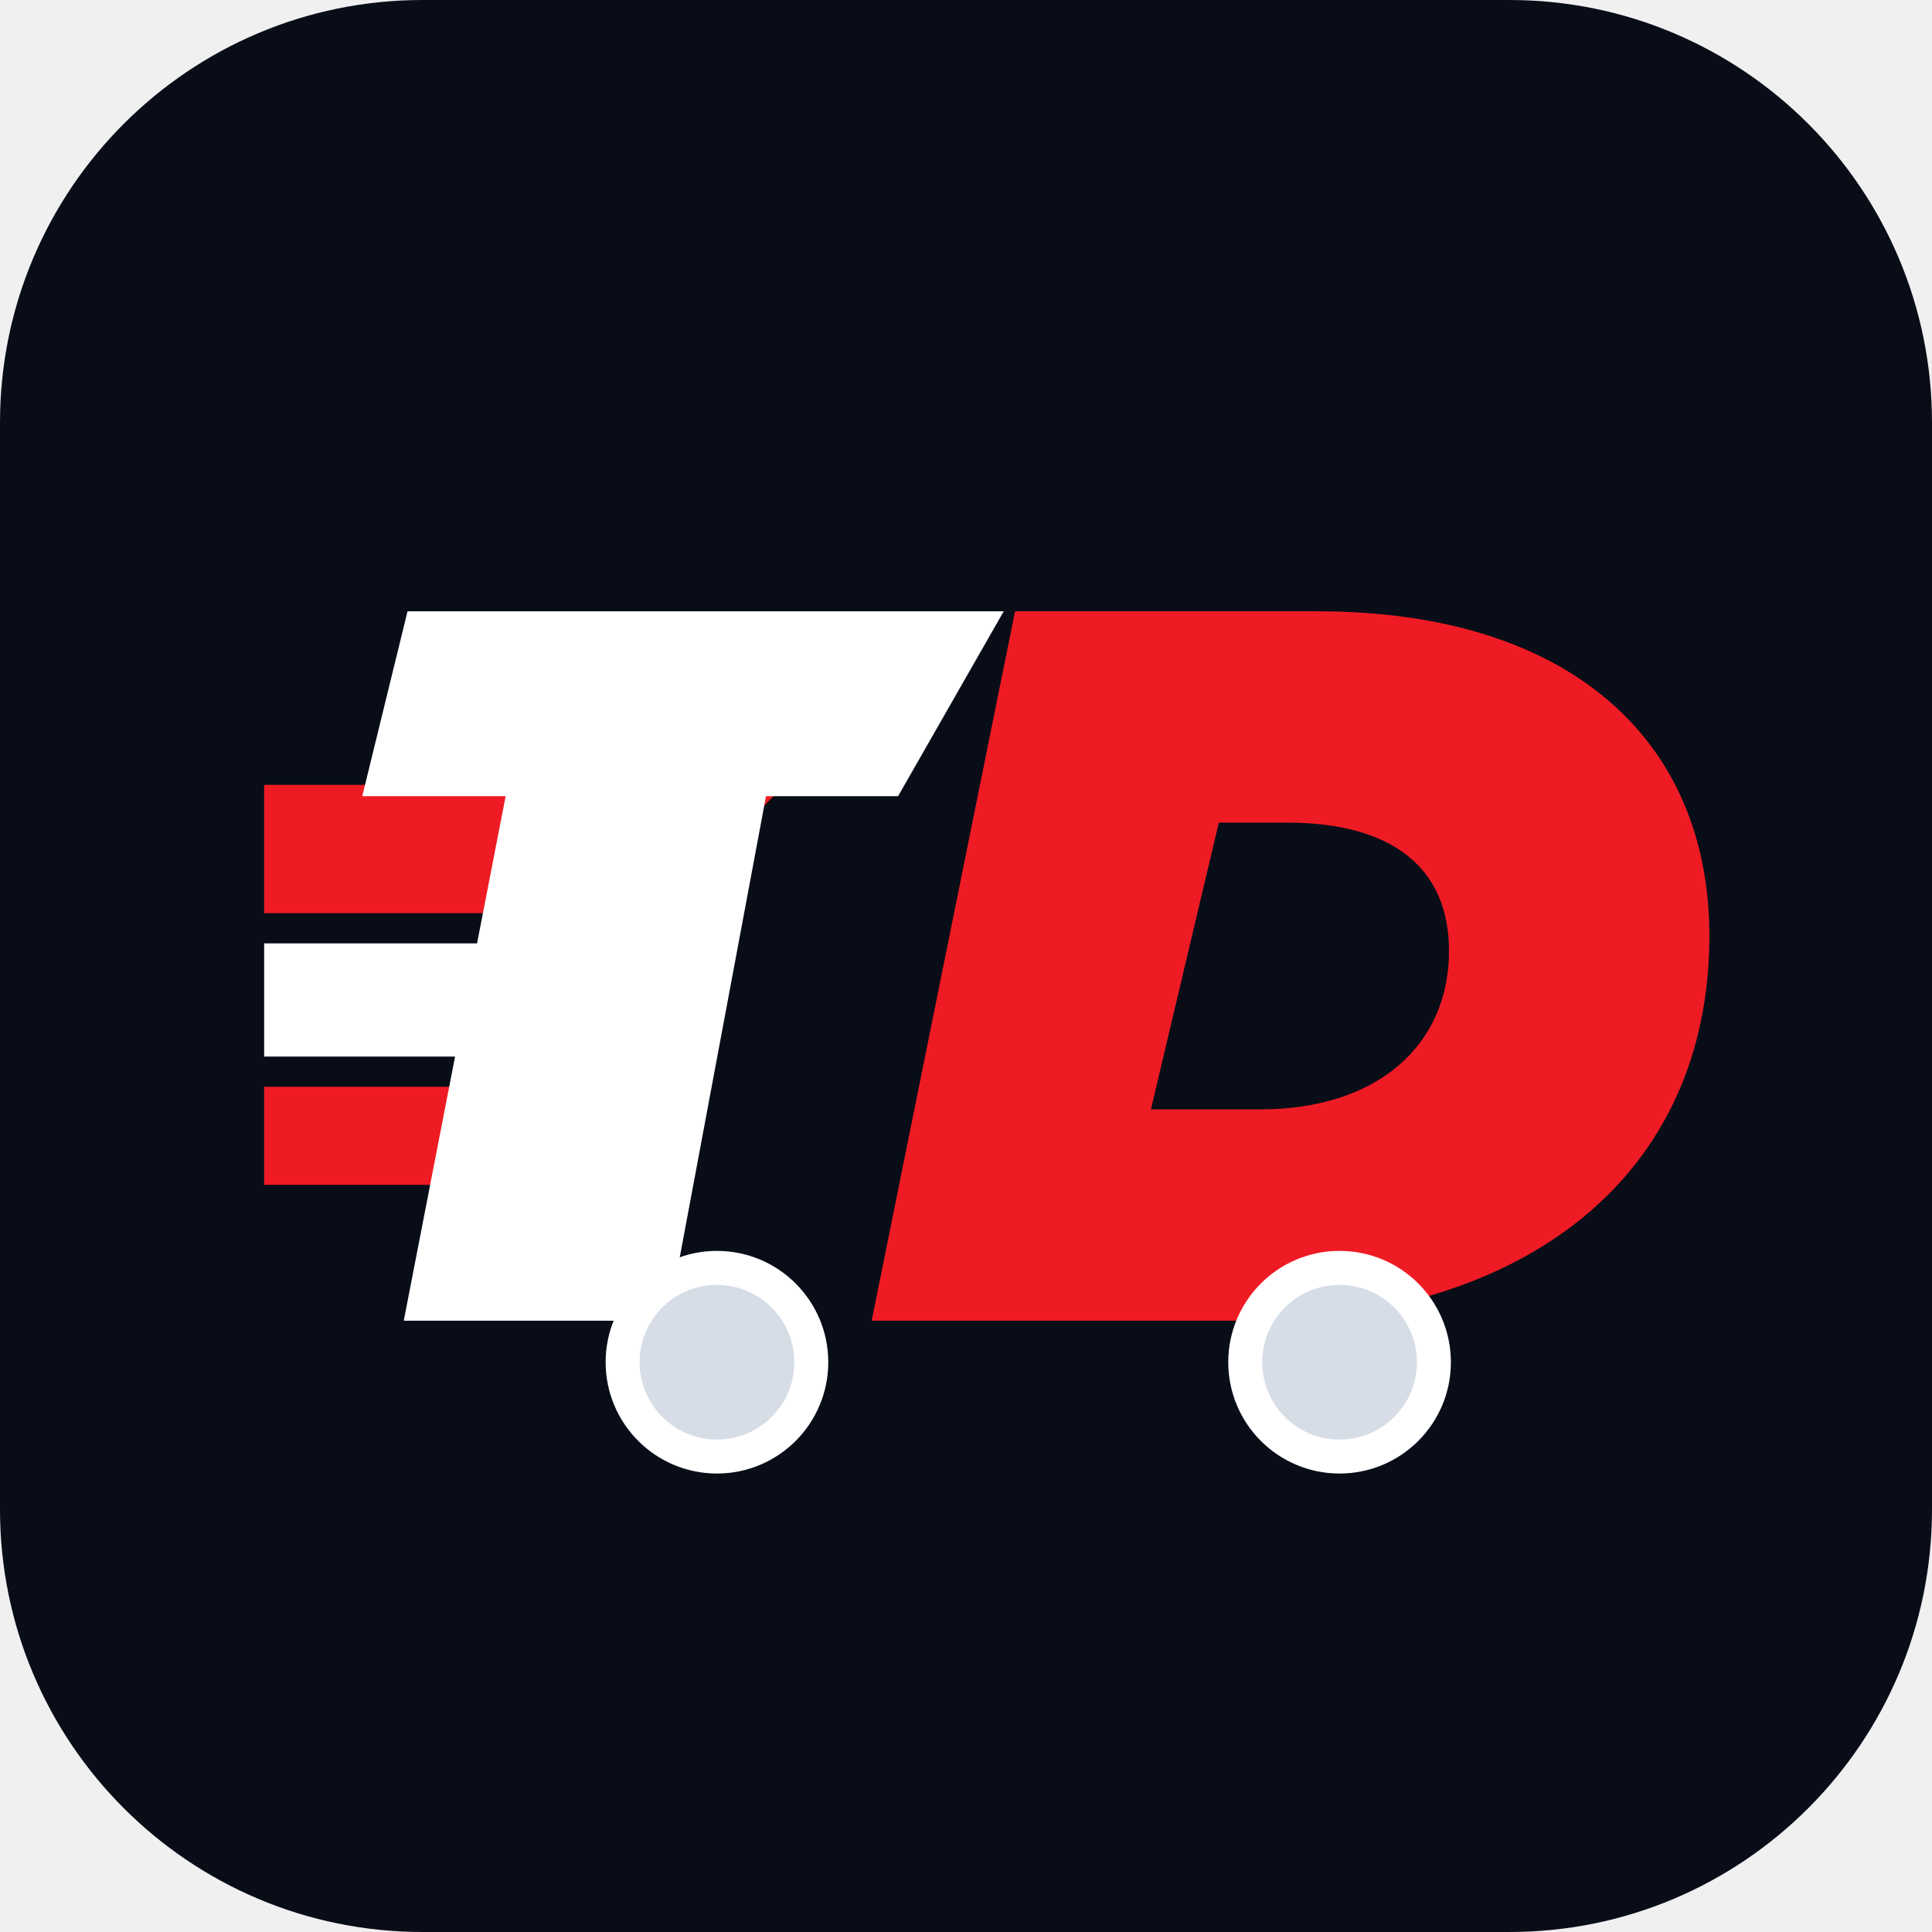
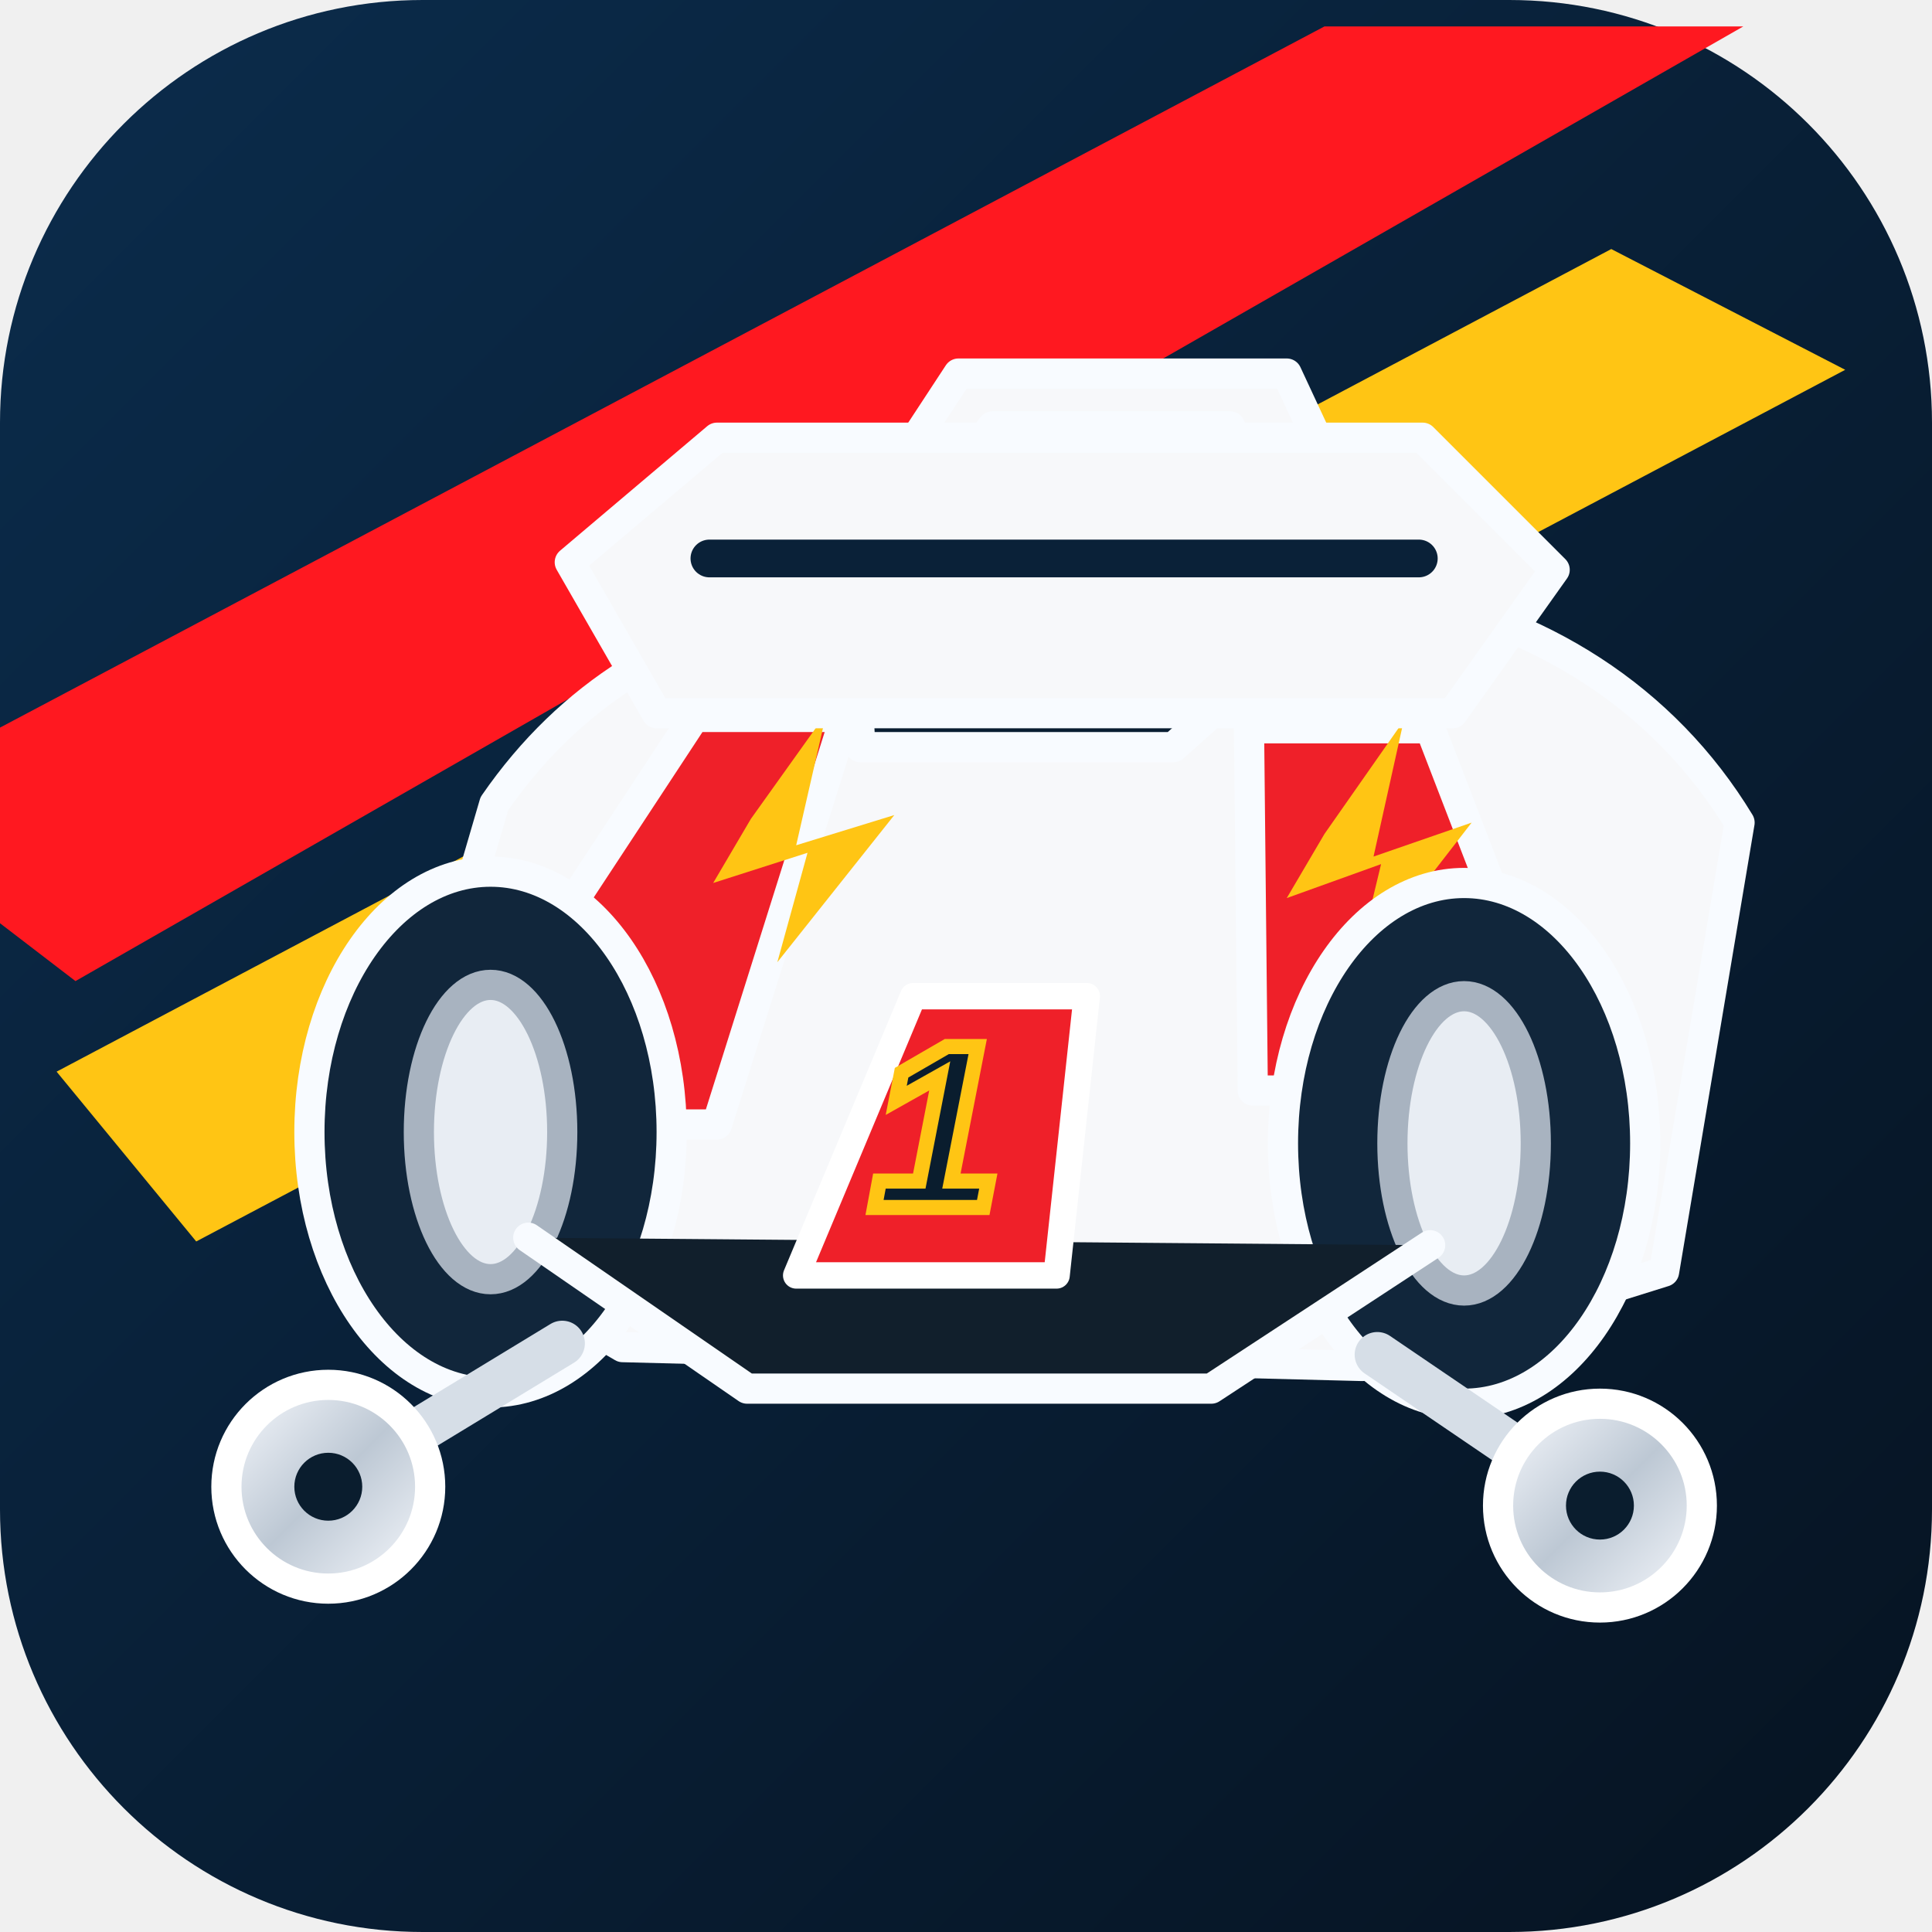
- <svg xmlns="http://www.w3.org/2000/svg" viewBox="0 0 512 512">
-   <rect width="512" height="512" rx="112" fill="#080d18" />
-   <path d="M70 208h138l-34 34H70z" fill="#ef1b24" />
-   <path d="M70 250h112l-30 30H70z" fill="#fff" />
-   <path d="M70 288h86l-26 26H70z" fill="#ef1b24" />
-   <path d="M170 162h96l-28 49h-35l-26 139h-70l27-139H96l12-49z" fill="#fff" />
-   <path d="M269 162h80c68 0 104 35 104 86 0 63-48 102-124 102h-98l38-188zm54 56-18 76h29c31 0 50-17 50-42 0-22-15-34-43-34h-18z" fill="#ef1b24" />
-   <circle cx="190" cy="361" r="25" fill="#d7dde7" stroke="#fff" stroke-width="9" />
-   <circle cx="355" cy="361" r="25" fill="#d7dde7" stroke="#fff" stroke-width="9" />
+ <svg xmlns="http://www.w3.org/2000/svg" viewBox="0 0 512 512" role="img" aria-label="TrackDash">
+   <defs>
+     <linearGradient id="bg" x1="0" y1="0" x2="1" y2="1">
+       <stop offset="0" stop-color="#0b2c4c" />
+       <stop offset="1" stop-color="#061321" />
+     </linearGradient>
+     <linearGradient id="metal" x1="0" y1="0" x2="1" y2="1">
+       <stop offset="0" stop-color="#f9fbff" />
+       <stop offset=".5" stop-color="#bdc8d4" />
+       <stop offset="1" stop-color="#f9fbff" />
+     </linearGradient>
+   </defs>
+   <rect width="512" height="512" rx="112" fill="url(#bg)" />
+   <path d="M-40 214 351 7h111L20 260z" fill="#ff1820" />
+   <path d="M15 284 427 66l62 32L52 329z" fill="#ffc514" />
+   <g stroke="#f8fbff" stroke-width="8" stroke-linejoin="round" stroke-linecap="round">
+     <path d="M131 213c20-29 48-46 83-53l40-61h87l27 58c40 7 73 28 93 61l-20 119-80 25-196-5-65-38z" fill="#f7f8fa" />
+     <path d="m226 161 37-48h63l24 50-39 35h-83z" fill="#091d31" />
+     <path d="M184 190h40l-34 108h-77z" fill="#ef2029" />
+     <path d="M331 193h48l37 96h-84z" fill="#ef2029" />
+     <path d="m199 217 20-28-8 35 26-8-31 39 8-29-25 8z" fill="#ffc514" stroke="none" />
+     <path d="m351 221 21-30-8 36 26-9-31 40 7-29-25 9z" fill="#ffc514" stroke="none" />
+     <path d="M190 116h187l35 35-27 38H174l-23-40z" fill="#f7f8fa" />
+     <path d="M188 148h188" stroke="#0a2138" stroke-width="10" />
+     <ellipse cx="130" cy="300" rx="48" ry="69" fill="#11263b" />
+     <ellipse cx="388" cy="303" rx="48" ry="69" fill="#11263b" />
+     <ellipse cx="130" cy="300" rx="19" ry="39" fill="#e8edf3" stroke="#a8b3c0" />
+     <ellipse cx="388" cy="303" rx="19" ry="39" fill="#e8edf3" stroke="#a8b3c0" />
+     <path d="M140 328 198 368h123l58-38" fill="#111f2c" />
+     <path d="M149 356 98 387M365 359l50 34" stroke="#d6dee7" stroke-width="12" />
+     <circle cx="87" cy="394" r="27" fill="url(#metal)" stroke="#fff" />
+     <circle cx="424" cy="399" r="27" fill="url(#metal)" stroke="#fff" />
+     <circle cx="87" cy="394" r="9" fill="#0a1d2e" stroke="none" />
+     <circle cx="424" cy="399" r="9" fill="#0a1d2e" stroke="none" />
+   </g>
+   <path d="M242 264h46l-8 74h-69z" fill="#ef2029" stroke="#fff" stroke-width="7" stroke-linejoin="round" />
+   <text x="248" y="320" font-family="Arial Black,Arial,sans-serif" font-size="62" font-style="italic" font-weight="900" text-anchor="middle" fill="#0a1d2e" stroke="#ffc514" stroke-width="4">1</text>
</svg>
